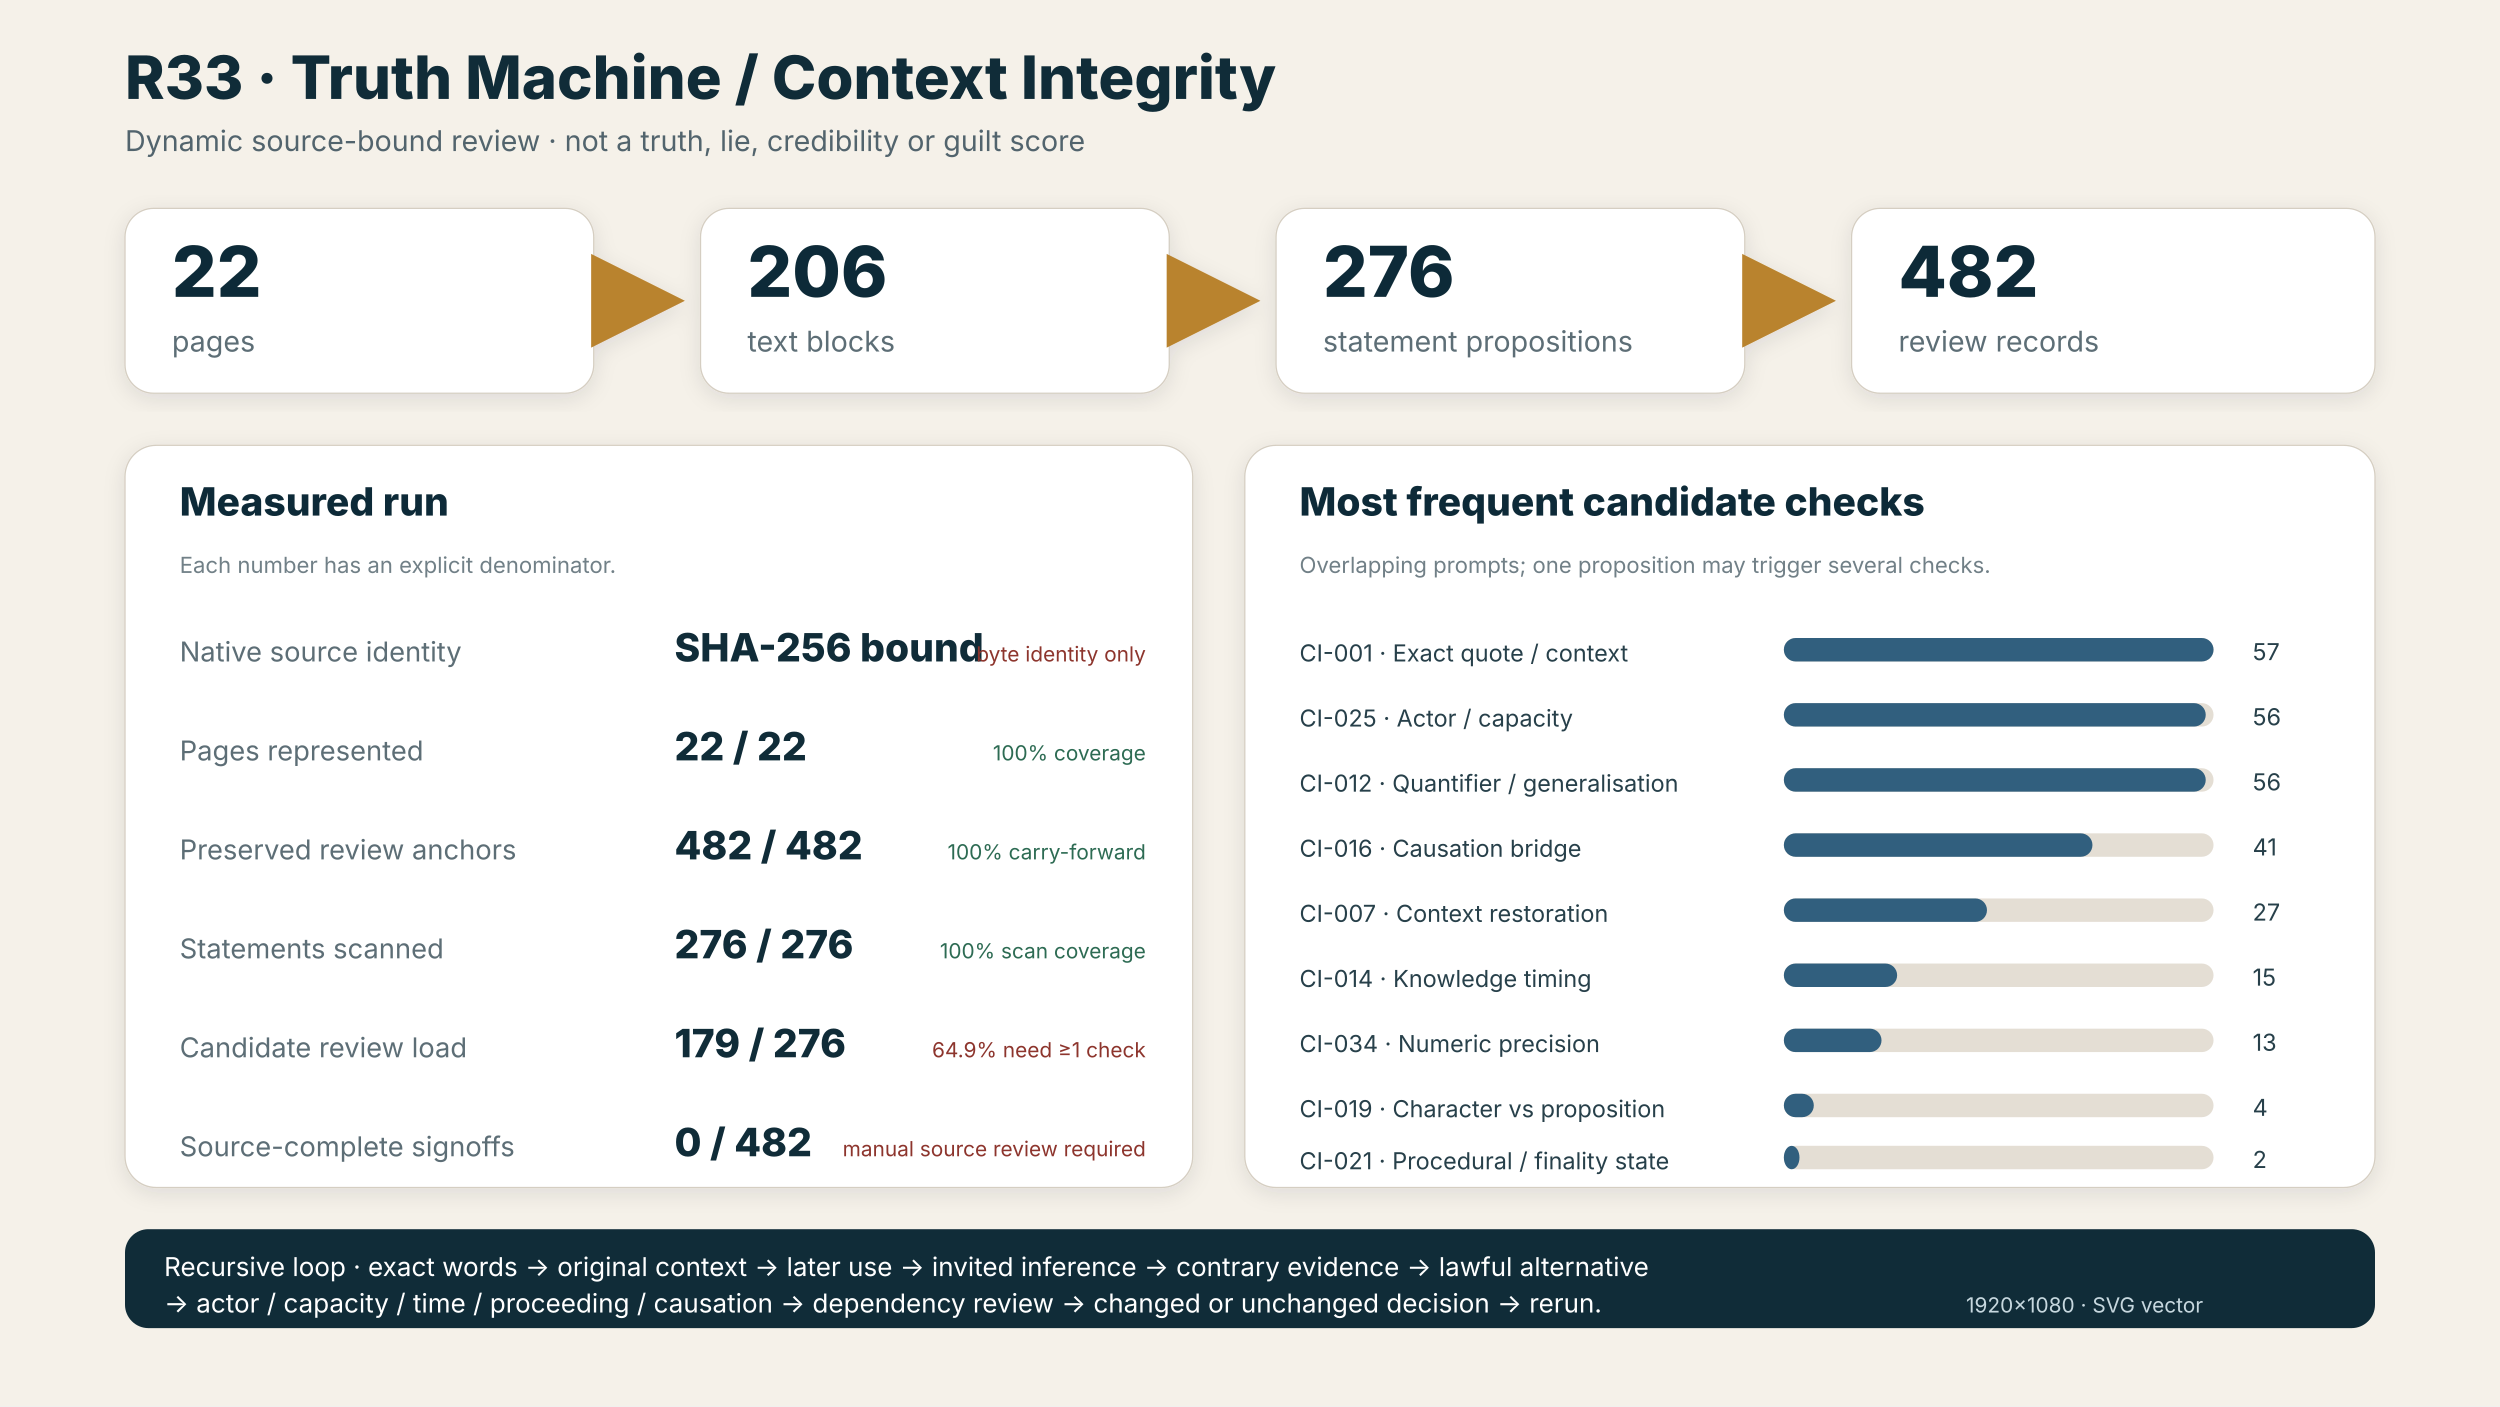
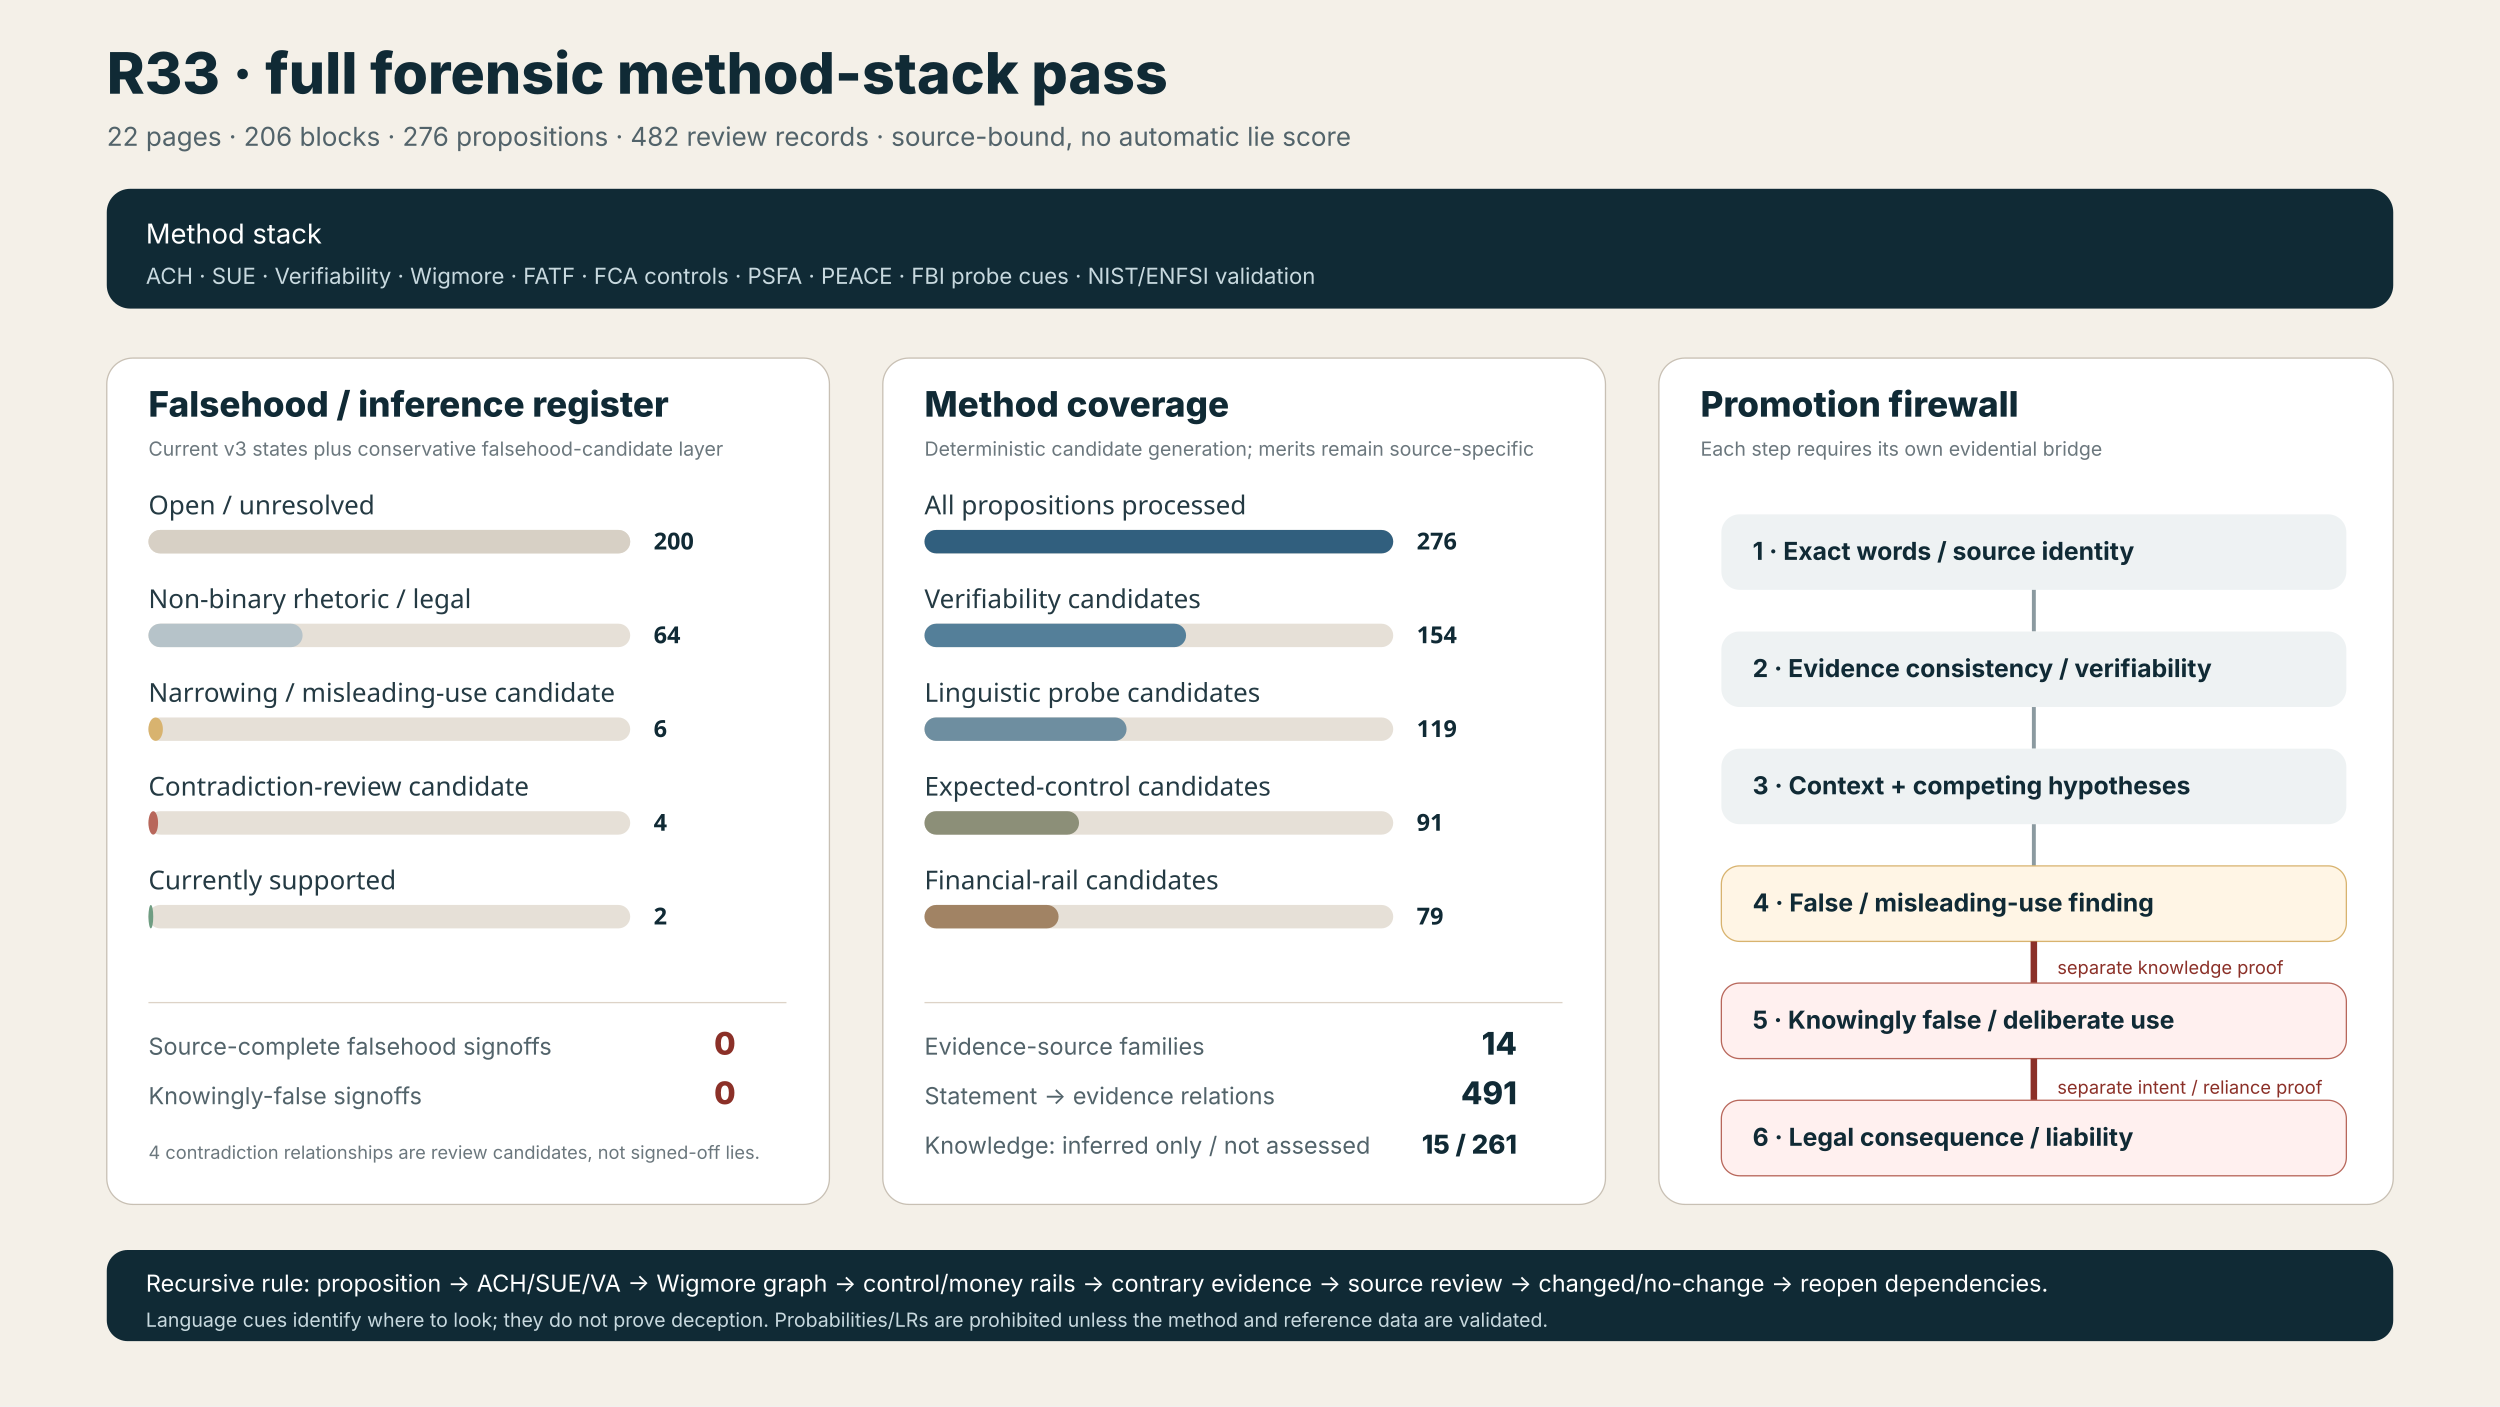
- <svg xmlns="http://www.w3.org/2000/svg" width="1920" height="1080" viewBox="0 0 1920 1080" role="img" aria-labelledby="title desc">
-   <defs>
-     <filter id="shadow" x="-10%" y="-10%" width="120%" height="120%">
-       <feDropShadow dx="0" dy="4" stdDeviation="8" flood-color="#0b2029" flood-opacity="0.10" />
-     </filter>
-     <marker id="arrow" markerWidth="12" markerHeight="12" refX="10" refY="6" orient="auto">
-       <path d="M0,0 L12,6 L0,12 z" fill="#b9832f" />
-     </marker>
-   </defs>
-   <rect width="1920" height="1080" fill="#f5f1e9" />
-   <text x="96" y="76" font-family="system-ui,-apple-system,Segoe UI,sans-serif" font-size="46" font-weight="800" fill="#102c38">R33 · Truth Machine / Context Integrity</text>
-   <text x="96" y="116" font-family="system-ui,-apple-system,Segoe UI,sans-serif" font-size="22" fill="#52646d">Dynamic source-bound review · not a truth, lie, credibility or guilt score</text>
-   <g font-family="system-ui,-apple-system,Segoe UI,sans-serif" filter="url(#shadow)">
-     <rect x="96" y="160" width="360" height="142" rx="22" fill="#fff" stroke="#d5cec2" />
-     <text x="132" y="228" font-size="54" font-weight="800" fill="#102c38">22</text>
-     <text x="132" y="270" font-size="22" fill="#5d6e76">pages</text>
-     <path d="M466 231 H514" stroke="#b9832f" stroke-width="6" marker-end="url(#arrow)" />
-     <rect x="538" y="160" width="360" height="142" rx="22" fill="#fff" stroke="#d5cec2" />
-     <text x="574" y="228" font-size="54" font-weight="800" fill="#102c38">206</text>
-     <text x="574" y="270" font-size="22" fill="#5d6e76">text blocks</text>
-     <path d="M908 231 H956" stroke="#b9832f" stroke-width="6" marker-end="url(#arrow)" />
-     <rect x="980" y="160" width="360" height="142" rx="22" fill="#fff" stroke="#d5cec2" />
-     <text x="1016" y="228" font-size="54" font-weight="800" fill="#102c38">276</text>
-     <text x="1016" y="270" font-size="22" fill="#5d6e76">statement propositions</text>
-     <path d="M1350 231 H1398" stroke="#b9832f" stroke-width="6" marker-end="url(#arrow)" />
-     <rect x="1422" y="160" width="402" height="142" rx="22" fill="#fff" stroke="#d5cec2" />
-     <text x="1458" y="228" font-size="54" font-weight="800" fill="#102c38">482</text>
-     <text x="1458" y="270" font-size="22" fill="#5d6e76">review records</text>
+ <svg xmlns="http://www.w3.org/2000/svg" width="1920" height="1080" viewBox="0 0 1920 1080" role="img" aria-labelledby="t d">
+   <rect width="1920" height="1080" fill="#f4f0e8" />
+   <g font-family="system-ui,-apple-system,Segoe UI,sans-serif">
+     <text x="82" y="72" font-size="44" font-weight="800" fill="#102a35">R33 · full forensic method-stack pass</text>
+     <text x="82" y="112" font-size="20" fill="#52636a">22 pages · 206 blocks · 276 propositions · 482 review records · source-bound, no automatic lie score</text>
+     <rect x="82" y="145" width="1756" height="92" rx="18" fill="#102a35" />
+     <text x="112" y="187" font-size="21" fill="#fff">Method stack</text>
+     <text x="112" y="218" font-size="17" fill="#c8d9df">ACH · SUE · Verifiability · Wigmore · FATF · FCA controls · PSFA · PEACE · FBI probe cues · NIST/ENFSI validation</text>
+     <rect x="82" y="275" width="555" height="650" rx="20" fill="#fff" stroke="#c8c0b4" />
+     <text x="114" y="320" font-size="27" font-weight="800" fill="#102a35">Falsehood / inference register</text>
+     <text x="114" y="350" font-size="15" fill="#6b777d">Current v3 states plus conservative falsehood-candidate layer</text>
+     <text x="114" y="395" font-family="system-ui" font-size="20" fill="#243a43">Open / unresolved</text>
+     <rect x="114" y="407" width="370" height="18" rx="9" fill="#e6e0d7" />
+     <rect x="114" y="407" width="370.0" height="18" rx="9" fill="#d7d0c5" />
+     <text x="502" y="422" font-family="system-ui" font-size="18" font-weight="700" fill="#102a35">200</text>
+     <text x="114" y="467" font-family="system-ui" font-size="20" fill="#243a43">Non-binary rhetoric / legal</text>
+     <rect x="114" y="479" width="370" height="18" rx="9" fill="#e6e0d7" />
+     <rect x="114" y="479" width="118.4" height="18" rx="9" fill="#b6c3c9" />
+     <text x="502" y="494" font-family="system-ui" font-size="18" font-weight="700" fill="#102a35">64</text>
+     <text x="114" y="539" font-family="system-ui" font-size="20" fill="#243a43">Narrowing / misleading-use candidate</text>
+     <rect x="114" y="551" width="370" height="18" rx="9" fill="#e6e0d7" />
+     <rect x="114" y="551" width="11.1" height="18" rx="9" fill="#d8b36f" />
+     <text x="502" y="566" font-family="system-ui" font-size="18" font-weight="700" fill="#102a35">6</text>
+     <text x="114" y="611" font-family="system-ui" font-size="20" fill="#243a43">Contradiction-review candidate</text>
+     <rect x="114" y="623" width="370" height="18" rx="9" fill="#e6e0d7" />
+     <rect x="114" y="623" width="7.4" height="18" rx="9" fill="#b8675b" />
+     <text x="502" y="638" font-family="system-ui" font-size="18" font-weight="700" fill="#102a35">4</text>
+     <text x="114" y="683" font-family="system-ui" font-size="20" fill="#243a43">Currently supported</text>
+     <rect x="114" y="695" width="370" height="18" rx="9" fill="#e6e0d7" />
+     <rect x="114" y="695" width="3.7" height="18" rx="9" fill="#6f9d82" />
+     <text x="502" y="710" font-family="system-ui" font-size="18" font-weight="700" fill="#102a35">2</text>
+     <line x1="114" y1="770" x2="604" y2="770" stroke="#ddd3c7" />
+     <text x="114" y="810" font-size="18" fill="#52636a">Source-complete falsehood signoffs</text>
+     <text x="565" y="810" font-size="24" font-weight="800" text-anchor="end" fill="#8b3028">0</text>
+     <text x="114" y="848" font-size="18" fill="#52636a">Knowingly-false signoffs</text>
+     <text x="565" y="848" font-size="24" font-weight="800" text-anchor="end" fill="#8b3028">0</text>
+     <text x="114" y="890" font-size="14" fill="#6b777d">4 contradiction relationships are review candidates, not signed-off lies.</text>
+     <rect x="678" y="275" width="555" height="650" rx="20" fill="#fff" stroke="#c8c0b4" />
+     <text x="710" y="320" font-size="27" font-weight="800" fill="#102a35">Method coverage</text>
+     <text x="710" y="350" font-size="15" fill="#6b777d">Deterministic candidate generation; merits remain source-specific</text>
+     <text x="710" y="395" font-family="system-ui" font-size="20" fill="#243a43">All propositions processed</text>
+     <rect x="710" y="407" width="360" height="18" rx="9" fill="#e6e0d7" />
+     <rect x="710" y="407" width="360.0" height="18" rx="9" fill="#315f7e" />
+     <text x="1088" y="422" font-family="system-ui" font-size="18" font-weight="700" fill="#102a35">276</text>
+     <text x="710" y="467" font-family="system-ui" font-size="20" fill="#243a43">Verifiability candidates</text>
+     <rect x="710" y="479" width="360" height="18" rx="9" fill="#e6e0d7" />
+     <rect x="710" y="479" width="200.9" height="18" rx="9" fill="#547f99" />
+     <text x="1088" y="494" font-family="system-ui" font-size="18" font-weight="700" fill="#102a35">154</text>
+     <text x="710" y="539" font-family="system-ui" font-size="20" fill="#243a43">Linguistic probe candidates</text>
+     <rect x="710" y="551" width="360" height="18" rx="9" fill="#e6e0d7" />
+     <rect x="710" y="551" width="155.2" height="18" rx="9" fill="#6e8ea0" />
+     <text x="1088" y="566" font-family="system-ui" font-size="18" font-weight="700" fill="#102a35">119</text>
+     <text x="710" y="611" font-family="system-ui" font-size="20" fill="#243a43">Expected-control candidates</text>
+     <rect x="710" y="623" width="360" height="18" rx="9" fill="#e6e0d7" />
+     <rect x="710" y="623" width="118.7" height="18" rx="9" fill="#8c8f78" />
+     <text x="1088" y="638" font-family="system-ui" font-size="18" font-weight="700" fill="#102a35">91</text>
+     <text x="710" y="683" font-family="system-ui" font-size="20" fill="#243a43">Financial-rail candidates</text>
+     <rect x="710" y="695" width="360" height="18" rx="9" fill="#e6e0d7" />
+     <rect x="710" y="695" width="103.0" height="18" rx="9" fill="#a18364" />
+     <text x="1088" y="710" font-family="system-ui" font-size="18" font-weight="700" fill="#102a35">79</text>
+     <line x1="710" y1="770" x2="1200" y2="770" stroke="#ddd3c7" />
+     <text x="710" y="810" font-size="18" fill="#52636a">Evidence-source families</text>
+     <text x="1165" y="810" font-size="24" font-weight="800" text-anchor="end" fill="#102a35">14</text>
+     <text x="710" y="848" font-size="18" fill="#52636a">Statement → evidence relations</text>
+     <text x="1165" y="848" font-size="24" font-weight="800" text-anchor="end" fill="#102a35">491</text>
+     <text x="710" y="886" font-size="18" fill="#52636a">Knowledge: inferred only / not assessed</text>
+     <text x="1165" y="886" font-size="20" font-weight="800" text-anchor="end" fill="#102a35">15 / 261</text>
+     <rect x="1274" y="275" width="564" height="650" rx="20" fill="#fff" stroke="#c8c0b4" />
+     <text x="1306" y="320" font-size="27" font-weight="800" fill="#102a35">Promotion firewall</text>
+     <text x="1306" y="350" font-size="15" fill="#6b777d">Each step requires its own evidential bridge</text>
+     <g>
+       <rect x="1322" y="395" width="480" height="58" rx="14" fill="#eef2f3" />
+       <text x="1346" y="430" font-size="19" font-weight="700" fill="#102a35">1 · Exact words / source identity</text>
+       <path d="M1562 453V485" stroke="#8b9aa0" stroke-width="3" />
+       <rect x="1322" y="485" width="480" height="58" rx="14" fill="#eef2f3" />
+       <text x="1346" y="520" font-size="19" font-weight="700" fill="#102a35">2 · Evidence consistency / verifiability</text>
+       <path d="M1562 543V575" stroke="#8b9aa0" stroke-width="3" />
+       <rect x="1322" y="575" width="480" height="58" rx="14" fill="#eef2f3" />
+       <text x="1346" y="610" font-size="19" font-weight="700" fill="#102a35">3 · Context + competing hypotheses</text>
+       <path d="M1562 633V665" stroke="#8b9aa0" stroke-width="3" />
+       <rect x="1322" y="665" width="480" height="58" rx="14" fill="#fff5e5" stroke="#d8b36f" />
+       <text x="1346" y="700" font-size="19" font-weight="700" fill="#102a35">4 · False / misleading-use finding</text>
+       <path d="M1562 723V755" stroke="#8b3028" stroke-width="5" />
+       <text x="1580" y="748" font-size="14" fill="#8b3028">separate knowledge proof</text>
+       <rect x="1322" y="755" width="480" height="58" rx="14" fill="#fff0ef" stroke="#b8675b" />
+       <text x="1346" y="790" font-size="19" font-weight="700" fill="#102a35">5 · Knowingly false / deliberate use</text>
+       <path d="M1562 813V845" stroke="#8b3028" stroke-width="5" />
+       <text x="1580" y="840" font-size="14" fill="#8b3028">separate intent / reliance proof</text>
+       <rect x="1322" y="845" width="480" height="58" rx="14" fill="#fff0ef" stroke="#b8675b" />
+       <text x="1346" y="880" font-size="19" font-weight="700" fill="#102a35">6 · Legal consequence / liability</text>
+     </g>
+     <rect x="82" y="960" width="1756" height="70" rx="16" fill="#102a35" />
+     <text x="112" y="992" font-size="18" fill="#fff">Recursive rule: proposition → ACH/SUE/VA → Wigmore graph → control/money rails → contrary evidence → source review → changed/no-change → reopen dependencies.</text>
+     <text x="112" y="1019" font-size="15" fill="#c8d9df">Language cues identify where to look; they do not prove deception. Probabilities/LRs are prohibited unless the method and reference data are validated.</text>
  </g>
-   <g font-family="system-ui,-apple-system,Segoe UI,sans-serif" filter="url(#shadow)">
-     <rect x="96" y="342" width="820" height="570" rx="24" fill="#fff" stroke="#d5cec2" />
-     <text x="138" y="396" font-size="30" font-weight="800" fill="#102c38">Measured run</text>
-     <text x="138" y="440" font-size="17" fill="#718087">Each number has an explicit denominator.</text>
-   </g>
-   <g font-family="system-ui,-apple-system,Segoe UI,sans-serif">
-     <text x="138" y="508" font-size="21" fill="#5d6e76">Native source identity</text>
-     <text x="518" y="508" font-size="30" font-weight="800" fill="#102c38">SHA-256 bound</text>
-     <text x="880" y="508" text-anchor="end" font-size="16" fill="#8d352d">byte identity only</text>
-     <text x="138" y="584" font-size="21" fill="#5d6e76">Pages represented</text>
-     <text x="518" y="584" font-size="30" font-weight="800" fill="#102c38">22 / 22</text>
-     <text x="880" y="584" text-anchor="end" font-size="16" fill="#2d6b53">100% coverage</text>
-     <text x="138" y="660" font-size="21" fill="#5d6e76">Preserved review anchors</text>
-     <text x="518" y="660" font-size="30" font-weight="800" fill="#102c38">482 / 482</text>
-     <text x="880" y="660" text-anchor="end" font-size="16" fill="#2d6b53">100% carry-forward</text>
-     <text x="138" y="736" font-size="21" fill="#5d6e76">Statements scanned</text>
-     <text x="518" y="736" font-size="30" font-weight="800" fill="#102c38">276 / 276</text>
-     <text x="880" y="736" text-anchor="end" font-size="16" fill="#2d6b53">100% scan coverage</text>
-     <text x="138" y="812" font-size="21" fill="#5d6e76">Candidate review load</text>
-     <text x="518" y="812" font-size="30" font-weight="800" fill="#102c38">179 / 276</text>
-     <text x="880" y="812" text-anchor="end" font-size="16" fill="#8d352d">64.9% need ≥1 check</text>
-     <text x="138" y="888" font-size="21" fill="#5d6e76">Source-complete signoffs</text>
-     <text x="518" y="888" font-size="30" font-weight="800" fill="#102c38">0 / 482</text>
-     <text x="880" y="888" text-anchor="end" font-size="16" fill="#8d352d">manual source review required</text>
-   </g>
-   <g font-family="system-ui,-apple-system,Segoe UI,sans-serif" filter="url(#shadow)">
-     <rect x="956" y="342" width="868" height="570" rx="24" fill="#fff" stroke="#d5cec2" />
-     <text x="998" y="396" font-size="30" font-weight="800" fill="#102c38">Most frequent candidate checks</text>
-     <text x="998" y="440" font-size="17" fill="#718087">Overlapping prompts; one proposition may trigger several checks.</text>
-   </g>
-   <g font-family="system-ui,-apple-system,Segoe UI,sans-serif" font-size="18" fill="#27404a">
-     <text x="998" y="508">CI-001 · Exact quote / context</text>
-     <rect x="1370" y="490" width="330" height="18" rx="9" fill="#e4ded4" />
-     <rect x="1370" y="490" width="330" height="18" rx="9" fill="#315f7e" />
-     <text x="1730" y="507">57</text>
-     <text x="998" y="558">CI-025 · Actor / capacity</text>
-     <rect x="1370" y="540" width="330" height="18" rx="9" fill="#e4ded4" />
-     <rect x="1370" y="540" width="324" height="18" rx="9" fill="#315f7e" />
-     <text x="1730" y="557">56</text>
-     <text x="998" y="608">CI-012 · Quantifier / generalisation</text>
-     <rect x="1370" y="590" width="330" height="18" rx="9" fill="#e4ded4" />
-     <rect x="1370" y="590" width="324" height="18" rx="9" fill="#315f7e" />
-     <text x="1730" y="607">56</text>
-     <text x="998" y="658">CI-016 · Causation bridge</text>
-     <rect x="1370" y="640" width="330" height="18" rx="9" fill="#e4ded4" />
-     <rect x="1370" y="640" width="237" height="18" rx="9" fill="#315f7e" />
-     <text x="1730" y="657">41</text>
-     <text x="998" y="708">CI-007 · Context restoration</text>
-     <rect x="1370" y="690" width="330" height="18" rx="9" fill="#e4ded4" />
-     <rect x="1370" y="690" width="156" height="18" rx="9" fill="#315f7e" />
-     <text x="1730" y="707">27</text>
-     <text x="998" y="758">CI-014 · Knowledge timing</text>
-     <rect x="1370" y="740" width="330" height="18" rx="9" fill="#e4ded4" />
-     <rect x="1370" y="740" width="87" height="18" rx="9" fill="#315f7e" />
-     <text x="1730" y="757">15</text>
-     <text x="998" y="808">CI-034 · Numeric precision</text>
-     <rect x="1370" y="790" width="330" height="18" rx="9" fill="#e4ded4" />
-     <rect x="1370" y="790" width="75" height="18" rx="9" fill="#315f7e" />
-     <text x="1730" y="807">13</text>
-     <text x="998" y="858">CI-019 · Character vs proposition</text>
-     <rect x="1370" y="840" width="330" height="18" rx="9" fill="#e4ded4" />
-     <rect x="1370" y="840" width="23" height="18" rx="9" fill="#315f7e" />
-     <text x="1730" y="857">4</text>
-     <text x="998" y="898">CI-021 · Procedural / finality state</text>
-     <rect x="1370" y="880" width="330" height="18" rx="9" fill="#e4ded4" />
-     <rect x="1370" y="880" width="12" height="18" rx="9" fill="#315f7e" />
-     <text x="1730" y="897">2</text>
-   </g>
-   <rect x="96" y="944" width="1728" height="76" rx="18" fill="#102c38" />
-   <text x="126" y="980" font-family="system-ui,-apple-system,Segoe UI,sans-serif" font-size="20" fill="#fff">Recursive loop · exact words → original context → later use → invited inference → contrary evidence → lawful alternative</text>
-   <text x="126" y="1008" font-family="system-ui,-apple-system,Segoe UI,sans-serif" font-size="20" fill="#fff">→ actor / capacity / time / proceeding / causation → dependency review → changed or unchanged decision → rerun.</text>
-   <text x="1692" y="1008" text-anchor="end" font-family="system-ui,-apple-system,Segoe UI,sans-serif" font-size="16" fill="#c7d8df">1920×1080 · SVG vector</text>
</svg>
